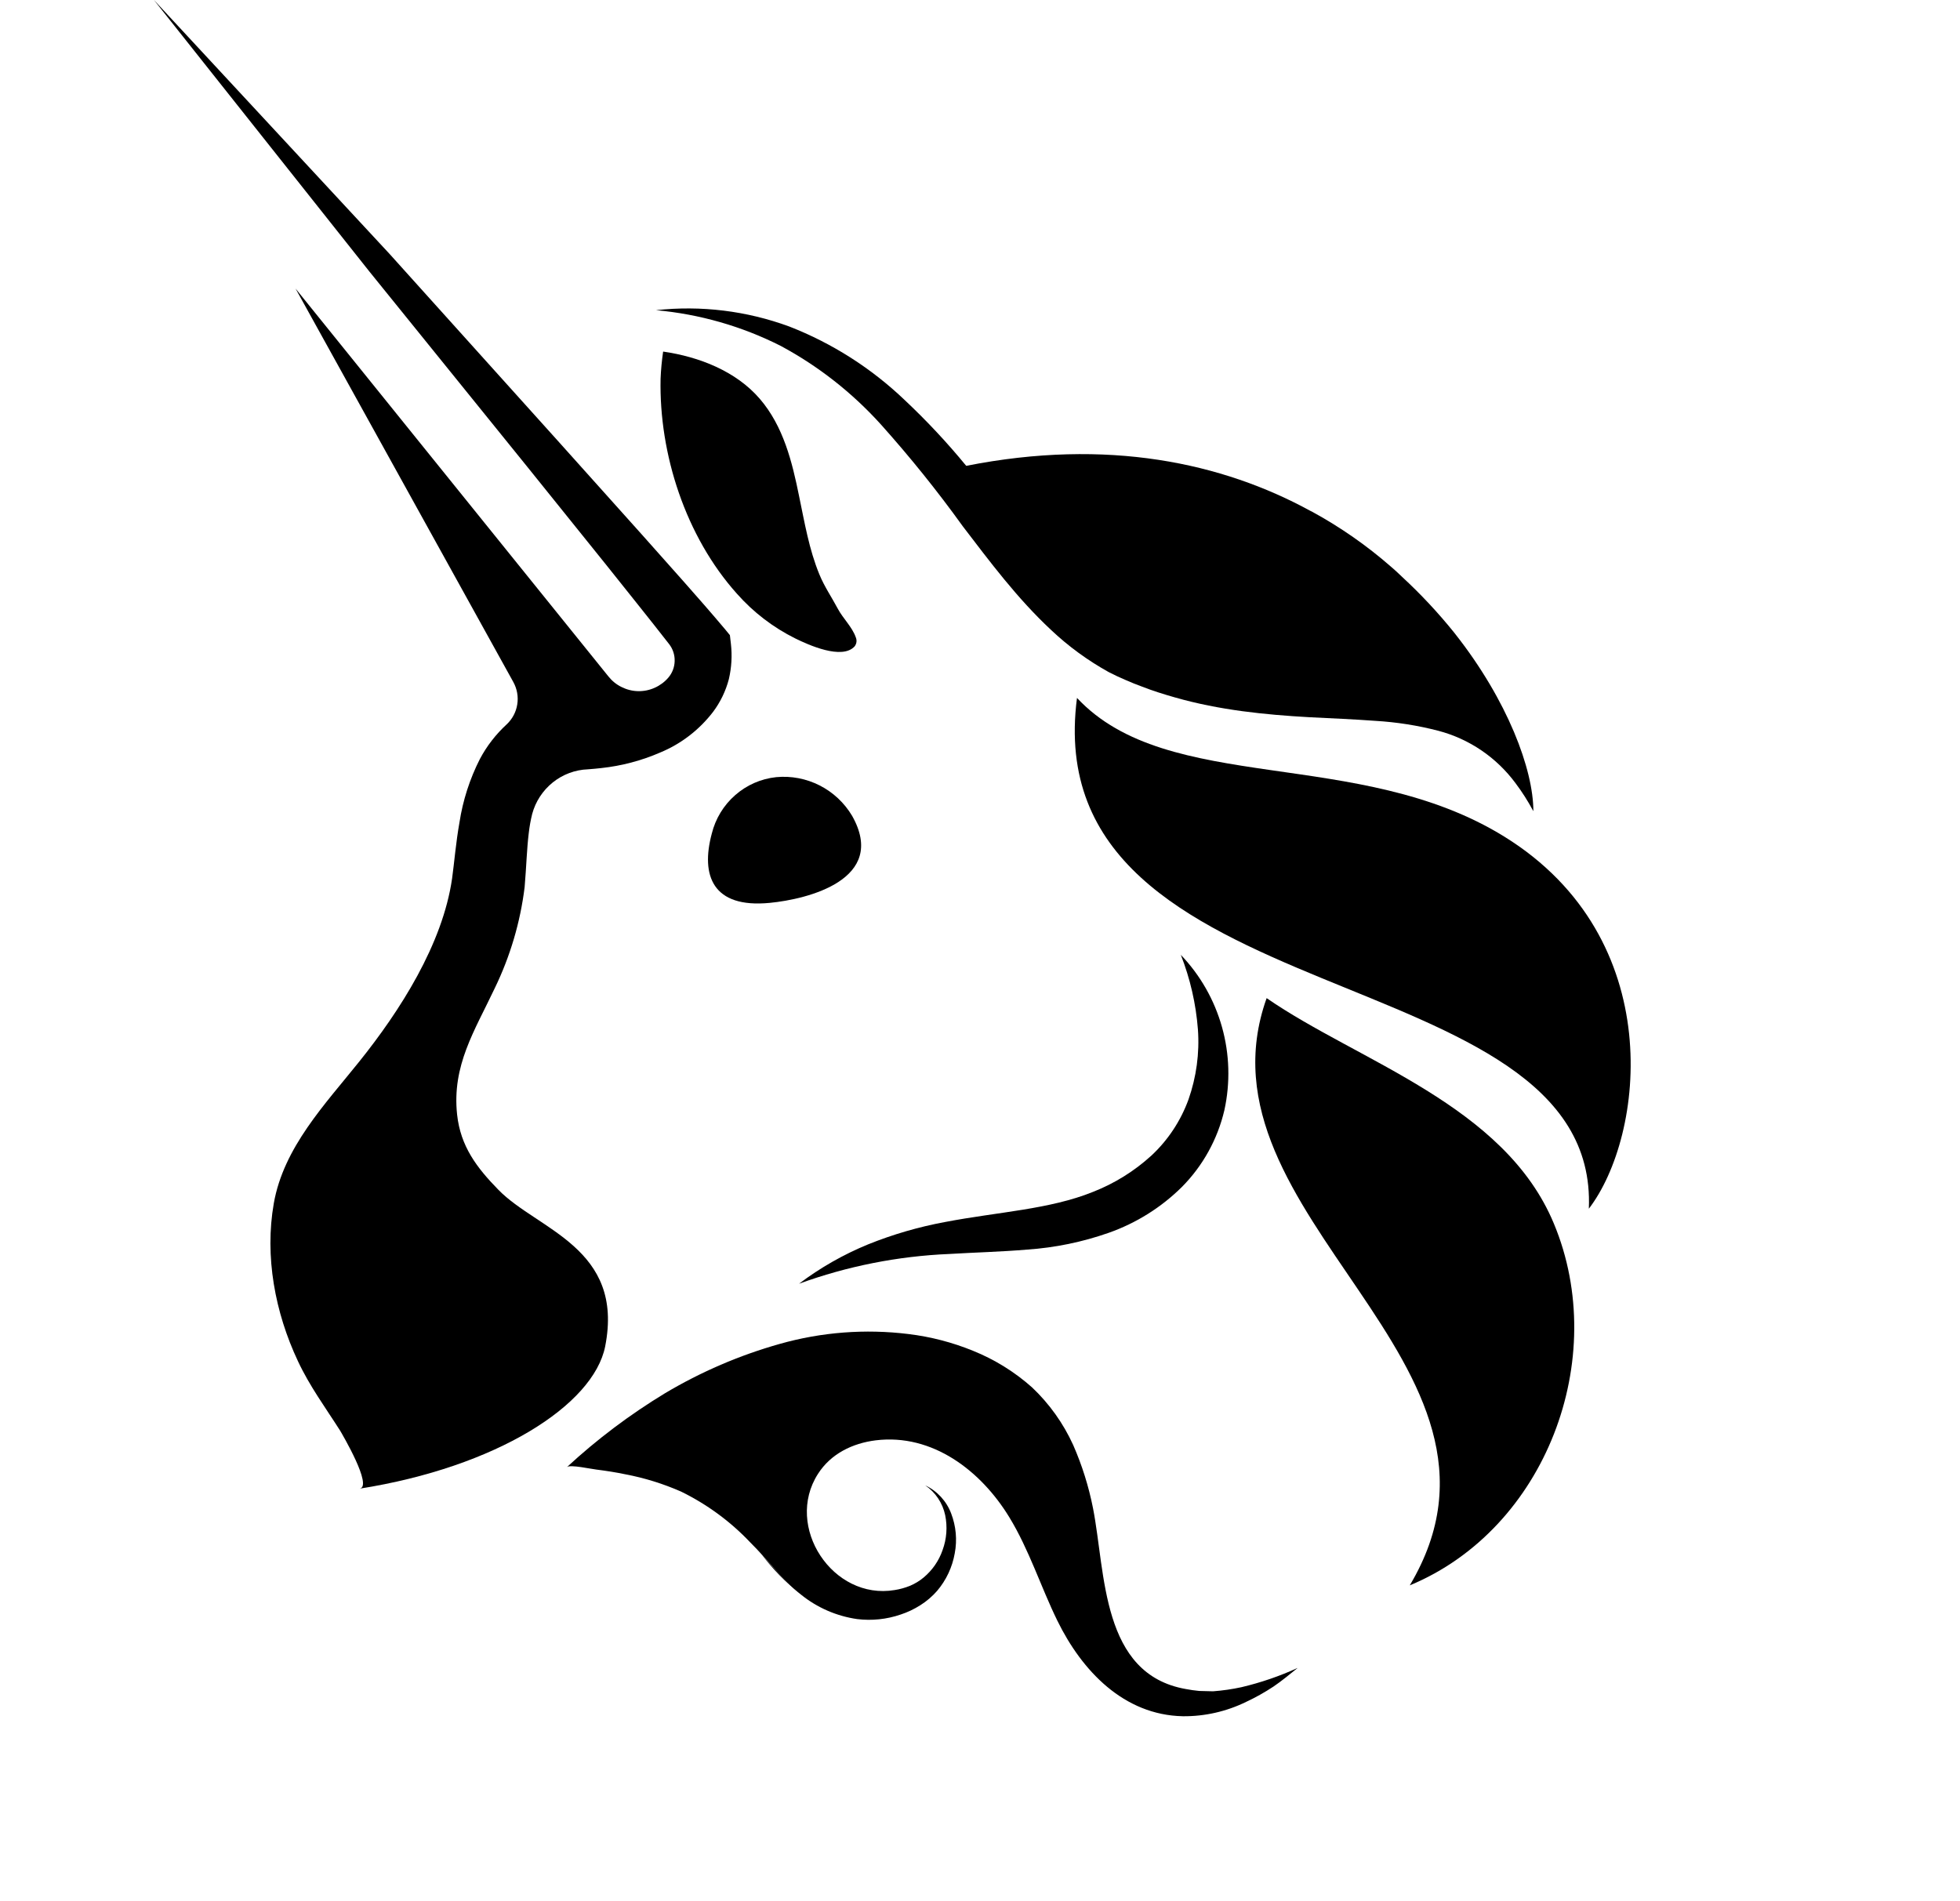
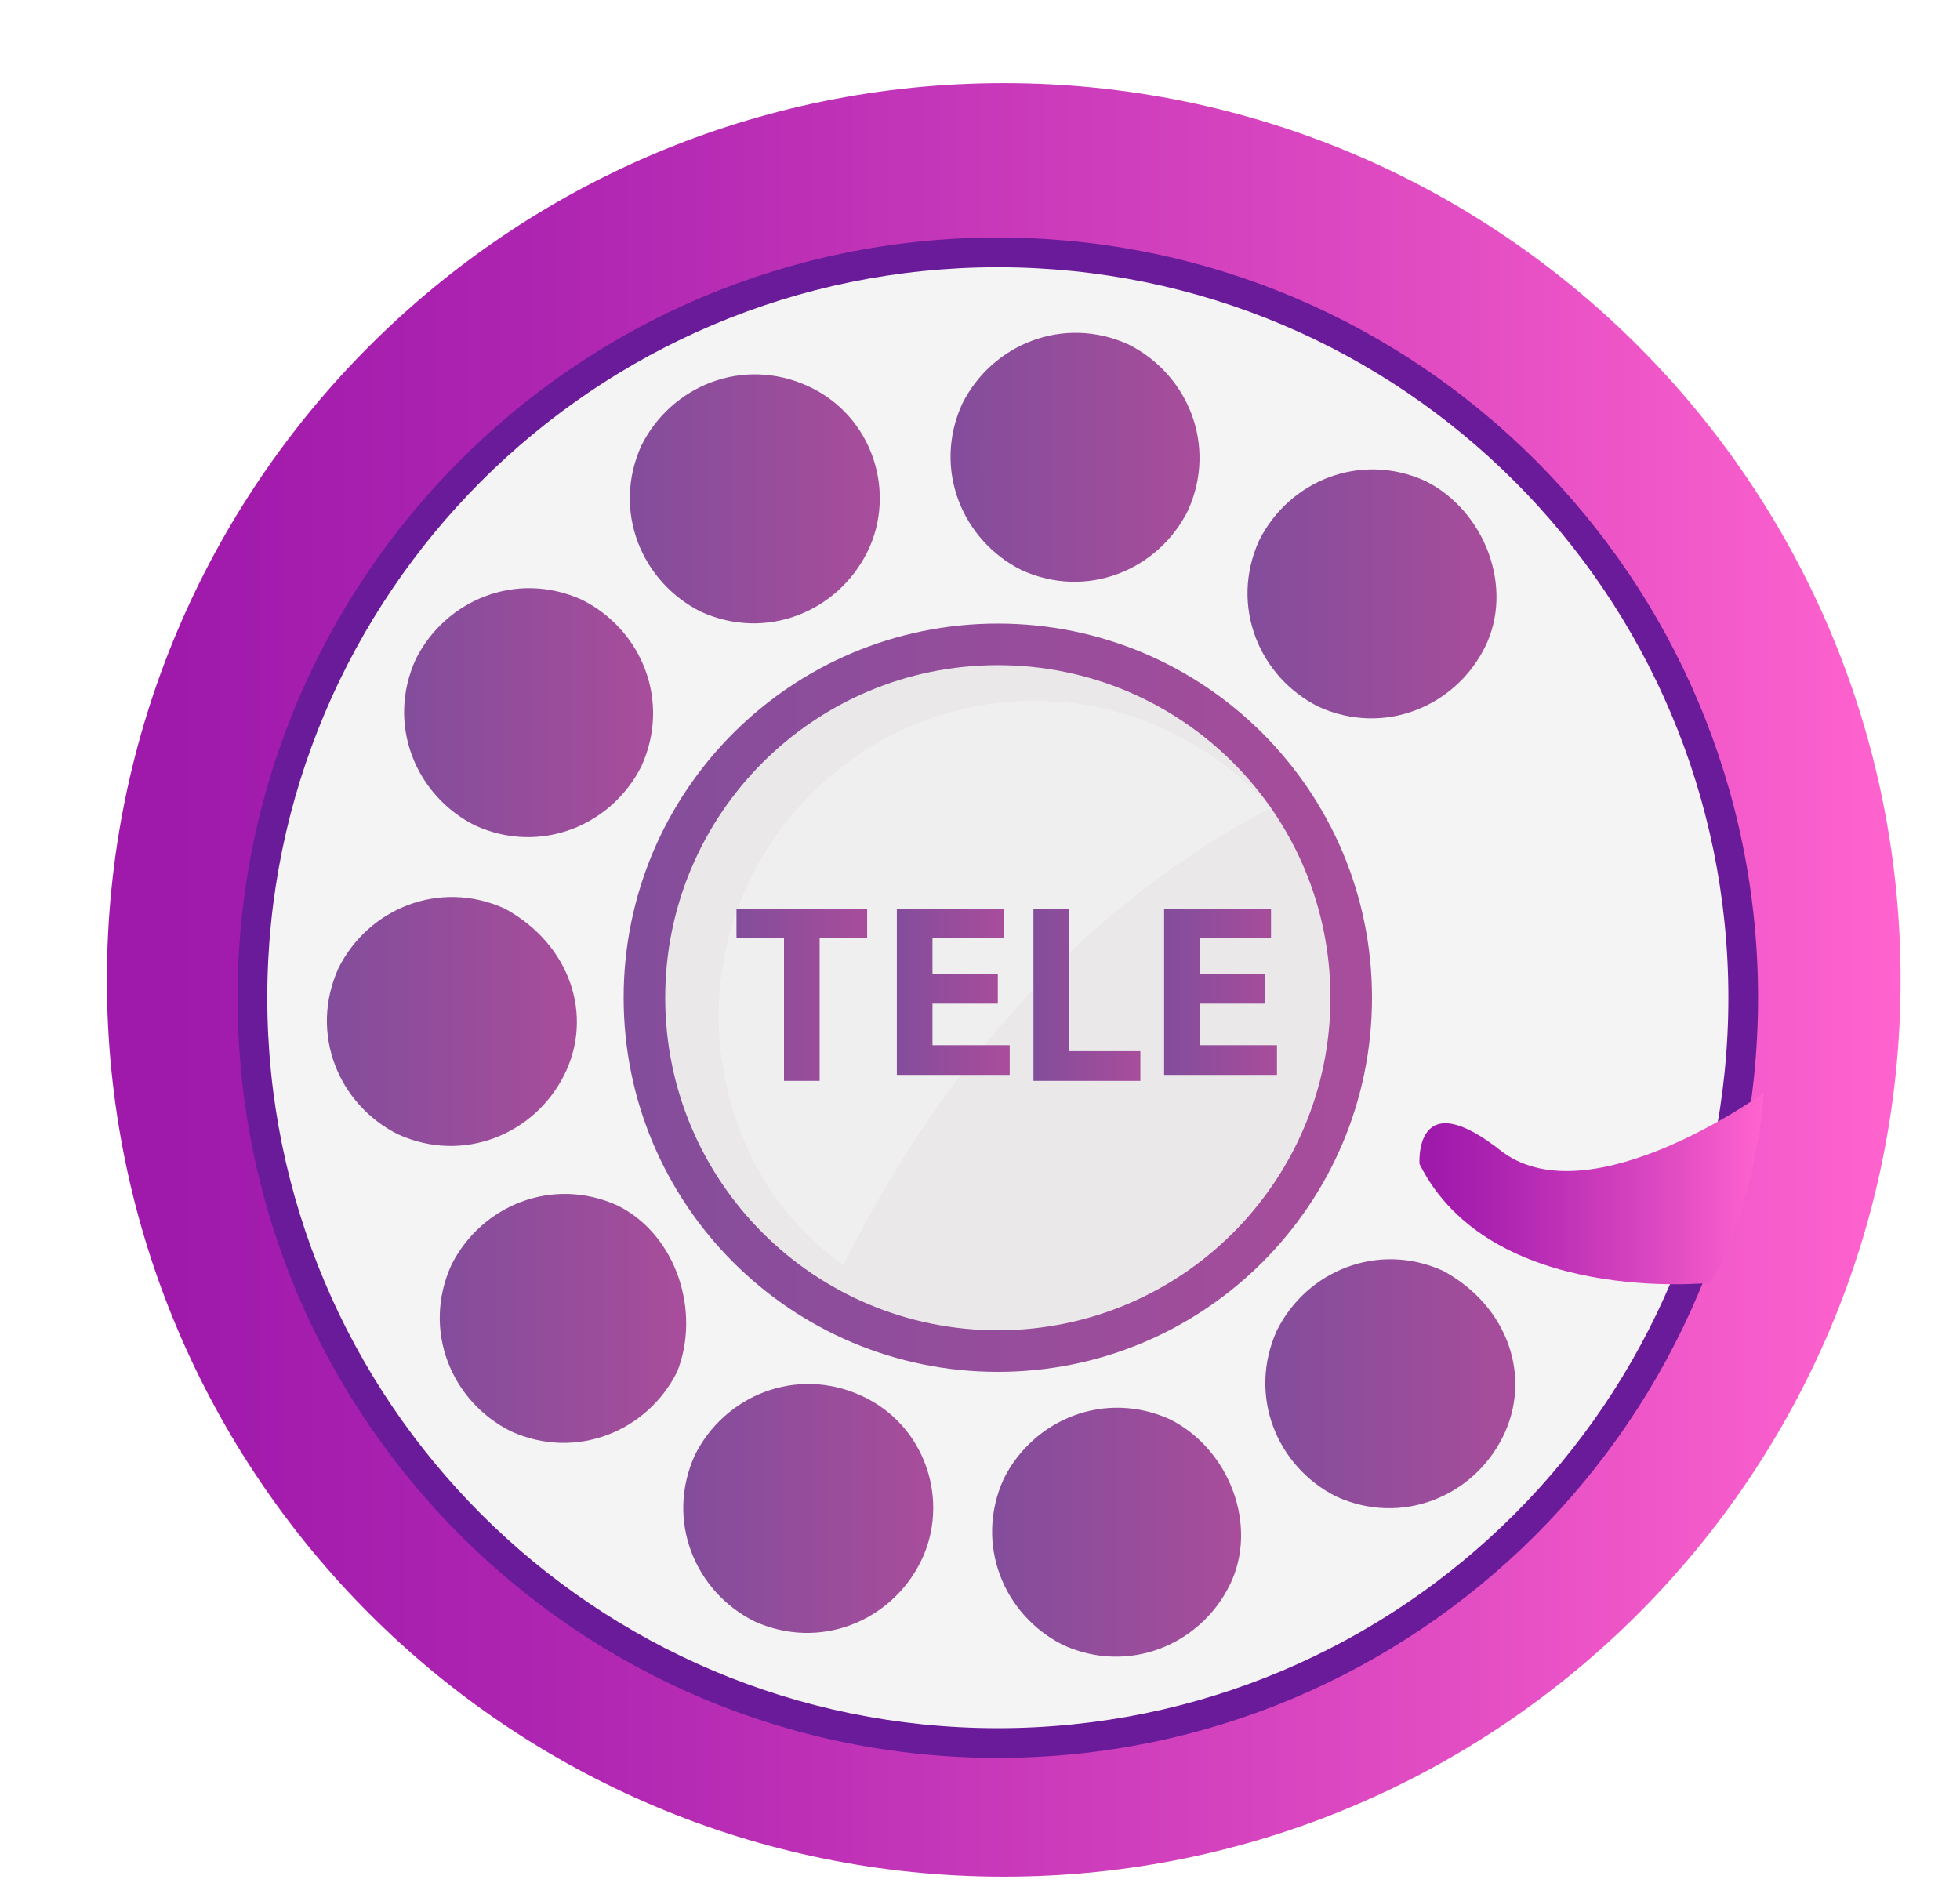
- <svg xmlns="http://www.w3.org/2000/svg" width="33" height="32" viewBox="0 0 33 32" fill="none">
-   <path d="M14.346 13.736C14.953 14.809 13.596 15.142 12.96 15.203C11.995 15.297 11.796 14.739 11.984 14.037C12.046 13.786 12.183 13.56 12.377 13.39C12.571 13.219 12.812 13.113 13.069 13.086C13.321 13.062 13.575 13.111 13.801 13.226C14.027 13.341 14.216 13.518 14.346 13.736Z" fill="black" />
-   <path d="M18.133 11.752C17.428 17.169 26.932 16.042 26.751 20.353C27.689 19.129 28.092 15.802 25.332 14.09C22.873 12.564 19.669 13.399 18.133 11.752Z" fill="black" />
-   <path d="M23.607 9.71C23.546 9.652 23.482 9.596 23.42 9.539C23.483 9.597 23.546 9.657 23.607 9.71Z" fill="black" />
-   <path d="M25.817 13.658L25.811 13.649C25.725 13.489 25.628 13.336 25.519 13.191C25.198 12.755 24.738 12.442 24.216 12.305C23.869 12.215 23.514 12.159 23.155 12.138C22.792 12.111 22.422 12.096 22.048 12.077C21.298 12.035 20.53 11.958 19.78 11.743C19.593 11.69 19.405 11.631 19.224 11.56C19.131 11.527 19.043 11.49 18.951 11.45C18.858 11.411 18.763 11.366 18.669 11.318C18.317 11.123 17.99 10.885 17.697 10.608C17.12 10.069 16.666 9.457 16.211 8.863C15.783 8.268 15.323 7.696 14.833 7.149C14.35 6.614 13.78 6.166 13.146 5.825C12.49 5.493 11.777 5.289 11.045 5.223C11.804 5.14 12.572 5.234 13.289 5.498C14.013 5.78 14.674 6.202 15.236 6.74C15.603 7.085 15.948 7.454 16.268 7.844C18.649 7.373 20.58 7.792 22.064 8.603L22.098 8.62C22.57 8.878 23.013 9.187 23.418 9.541C23.482 9.598 23.546 9.654 23.605 9.712C23.921 10.004 24.215 10.318 24.485 10.654L24.506 10.681C25.383 11.796 25.816 12.955 25.817 13.658Z" fill="black" />
-   <path d="M25.816 13.658L25.811 13.646L25.816 13.658Z" fill="black" />
-   <path d="M11.165 5.92C11.773 6.008 12.393 6.251 12.792 6.715C13.191 7.178 13.338 7.781 13.454 8.354C13.547 8.799 13.622 9.252 13.796 9.673C13.88 9.878 14.004 10.058 14.107 10.252C14.193 10.413 14.348 10.558 14.408 10.73C14.419 10.755 14.423 10.782 14.42 10.809C14.417 10.836 14.406 10.861 14.39 10.883C14.178 11.118 13.607 10.857 13.391 10.751C13.018 10.566 12.684 10.31 12.408 9.998C11.542 9.032 11.095 7.643 11.122 6.379C11.128 6.225 11.143 6.072 11.165 5.92Z" fill="black" />
-   <path d="M21.326 16.807C20.014 20.486 25.966 22.954 23.736 26.695C26.025 25.746 27.111 22.878 26.162 20.603C25.331 18.605 22.875 17.877 21.326 16.807Z" fill="black" />
-   <path d="M13.453 21.616C13.811 21.346 14.202 21.123 14.617 20.953C15.036 20.784 15.471 20.658 15.916 20.576C16.798 20.407 17.671 20.366 18.404 20.069C18.766 19.927 19.099 19.72 19.387 19.457C19.666 19.197 19.879 18.874 20.01 18.515C20.143 18.137 20.198 17.734 20.169 17.334C20.136 16.903 20.039 16.48 19.881 16.078C20.208 16.419 20.446 16.837 20.574 17.293C20.702 17.748 20.716 18.229 20.615 18.692C20.501 19.181 20.253 19.63 19.9 19.986C19.551 20.332 19.129 20.596 18.666 20.759C18.225 20.914 17.764 21.009 17.297 21.041C16.847 21.079 16.412 21.089 15.984 21.115C15.12 21.151 14.266 21.32 13.453 21.616Z" fill="black" />
-   <path d="M21.849 28.085C21.717 28.19 21.585 28.302 21.44 28.4C21.293 28.497 21.14 28.583 20.981 28.657C20.65 28.819 20.286 28.902 19.918 28.899C18.921 28.88 18.216 28.134 17.803 27.291C17.522 26.717 17.328 26.096 16.994 25.549C16.517 24.766 15.7 24.136 14.744 24.253C14.354 24.302 13.989 24.478 13.772 24.818C13.202 25.706 14.02 26.95 15.064 26.774C15.153 26.76 15.239 26.736 15.323 26.702C15.405 26.667 15.483 26.62 15.552 26.562C15.698 26.44 15.808 26.281 15.87 26.101C15.939 25.913 15.954 25.71 15.914 25.514C15.871 25.309 15.751 25.129 15.579 25.012C15.779 25.106 15.935 25.275 16.014 25.483C16.096 25.697 16.118 25.929 16.075 26.154C16.034 26.389 15.931 26.608 15.777 26.789C15.695 26.882 15.601 26.963 15.496 27.029C15.392 27.095 15.281 27.148 15.165 27.186C14.93 27.267 14.679 27.293 14.432 27.263C14.085 27.213 13.758 27.071 13.485 26.85C13.163 26.594 12.923 26.259 12.631 25.971C12.297 25.618 11.902 25.329 11.467 25.116C11.166 24.984 10.852 24.886 10.529 24.825C10.367 24.791 10.203 24.766 10.039 24.745C9.964 24.738 9.596 24.656 9.545 24.704C10.052 24.235 10.605 23.819 11.195 23.461C11.801 23.1 12.451 22.82 13.13 22.629C13.833 22.43 14.569 22.374 15.294 22.463C15.668 22.508 16.034 22.603 16.382 22.745C16.747 22.892 17.084 23.101 17.378 23.363C17.668 23.638 17.903 23.967 18.069 24.332C18.219 24.674 18.331 25.031 18.403 25.397C18.617 26.492 18.538 28.19 19.966 28.441C20.04 28.455 20.115 28.466 20.191 28.473L20.424 28.479C20.585 28.467 20.744 28.444 20.901 28.41C21.227 28.333 21.545 28.224 21.849 28.085Z" fill="black" />
-   <path d="M13.553 26.891L13.516 26.861L13.553 26.891Z" fill="black" />
-   <path d="M12.272 11.434C12.22 11.634 12.129 11.823 12.005 11.988C11.773 12.29 11.467 12.526 11.116 12.671C10.801 12.808 10.467 12.896 10.125 12.933C10.051 12.942 9.974 12.948 9.9 12.954C9.684 12.962 9.476 13.039 9.307 13.175C9.138 13.311 9.016 13.497 8.96 13.707C8.934 13.812 8.915 13.918 8.903 14.024C8.869 14.301 8.863 14.589 8.833 14.938C8.76 15.531 8.589 16.107 8.328 16.644C7.989 17.362 7.608 17.94 7.696 18.767C7.754 19.304 8.028 19.663 8.392 20.035C9.048 20.709 10.517 21.01 10.189 22.672C9.991 23.663 8.354 24.704 6.054 25.067C6.283 25.032 5.76 24.148 5.728 24.092C5.481 23.704 5.211 23.338 5.015 22.917C4.631 22.101 4.453 21.156 4.61 20.262C4.776 19.32 5.47 18.598 6.046 17.879C6.733 17.023 7.453 15.901 7.612 14.79C7.649 14.521 7.676 14.184 7.736 13.848C7.793 13.477 7.909 13.117 8.079 12.782C8.195 12.563 8.348 12.365 8.531 12.197C8.626 12.108 8.689 11.99 8.709 11.861C8.73 11.732 8.706 11.6 8.643 11.485L4.976 4.859L10.243 11.389C10.303 11.465 10.379 11.527 10.466 11.569C10.552 11.612 10.646 11.636 10.743 11.638C10.839 11.64 10.934 11.621 11.023 11.581C11.111 11.542 11.189 11.484 11.252 11.411C11.319 11.333 11.357 11.234 11.359 11.131C11.362 11.028 11.329 10.927 11.266 10.846C10.922 10.404 10.558 9.954 10.206 9.511L8.88 7.863L6.22 4.573L2.592 0L6.561 4.278L9.393 7.424L10.806 9C11.275 9.53 11.743 10.044 12.212 10.601L12.289 10.695L12.306 10.841C12.329 11.039 12.317 11.24 12.272 11.434Z" fill="black" />
-   <path d="M13.486 26.847C13.231 26.649 13.005 26.417 12.812 26.158C13.019 26.405 13.244 26.635 13.486 26.847Z" fill="black" />
+ <svg xmlns="http://www.w3.org/2000/svg" version="1.1" id="Layer_1" x="0px" y="0px" viewBox="0 0 33 32" style="enable-background:new 0 0 33 32;" xml:space="preserve">
+   <g id="Layer_2_2_">
+     <g>
+       <g>
+         <g>
+           <linearGradient id="SVGID_1_" gradientUnits="userSpaceOnUse" x1="1.808" y1="16.492" x2="32.04" y2="16.492">
+             <stop offset="3.535350e-02" style="stop-color:#9F19AB" />
+             <stop offset="0.244" style="stop-color:#AE25B1" />
+             <stop offset="0.645" style="stop-color:#D744BF" />
+             <stop offset="1" style="stop-color:#FF63CE" />
+           </linearGradient>
+           <circle style="fill:url(#SVGID_1_);" cx="16.9" cy="16.5" r="15.1" />
+           <g style="display:none;">
+             <path style="display:inline;fill:#991135;" d="M29.3-0.7C23.7-3,16.4-2.8,16.4-2.8S9.1-3,3.5-0.7c0,0-3.8,1.5-3.6,4.7h0       c0.7-0.6,2.3-1.1,4.2-1.3C6.2,2.4,8,2.6,8.7,3.1h0c0,0-0.3-3.1,7.7-3c8-0.1,7.7,3,7.7,3h0c0.7-0.5,2.5-0.6,4.6-0.4       c1.9,0.2,3.6,0.8,4.2,1.3h0C33.1,0.8,29.3-0.7,29.3-0.7z" />
+           </g>
+           <g>
+             <g>
+               <ellipse style="fill:#6A1B9A;" cx="16.8" cy="16.8" rx="12.8" ry="12.8" />
+             </g>
+           </g>
+           <g>
+             <g>
+               <ellipse style="fill:#F4F4F4;" cx="16.8" cy="16.8" rx="12.3" ry="12.3" />
+             </g>
+             <g>
+               <g>
+                 <linearGradient id="SVGID_2_" gradientUnits="userSpaceOnUse" x1="21.051" y1="10.026" x2="25.207" y2="10.026">
+                   <stop offset="0" style="stop-color:#834D9B" />
+                   <stop offset="1" style="stop-color:#A84D9B" />
+                 </linearGradient>
+                 <path style="fill:url(#SVGID_2_);" d="M25,10.9c-0.5,1-1.7,1.5-2.8,1c-1-0.5-1.5-1.7-1-2.8c0.5-1,1.7-1.5,2.8-1         C25,8.6,25.5,9.9,25,10.9z" />
+               </g>
+               <g>
+                 <linearGradient id="SVGID_3_" gradientUnits="userSpaceOnUse" x1="16.041" y1="7.681" x2="20.196" y2="7.681">
+                   <stop offset="0" style="stop-color:#834D9B" />
+                   <stop offset="1" style="stop-color:#A84D9B" />
+                 </linearGradient>
+                 <path style="fill:url(#SVGID_3_);" d="M20,8.6c-0.5,1-1.7,1.5-2.8,1c-1-0.5-1.5-1.7-1-2.8c0.5-1,1.7-1.5,2.8-1         C20,6.3,20.5,7.5,20,8.6z" />
+               </g>
+               <g>
+                 <linearGradient id="SVGID_4_" gradientUnits="userSpaceOnUse" x1="10.656" y1="8.438" x2="14.81" y2="8.438">
+                   <stop offset="0" style="stop-color:#834D9B" />
+                   <stop offset="1" style="stop-color:#A84D9B" />
+                 </linearGradient>
+                 <path style="fill:url(#SVGID_4_);" d="M14.6,9.3c-0.5,1-1.7,1.5-2.8,1c-1-0.5-1.5-1.7-1-2.8c0.5-1,1.7-1.5,2.8-1         S15.1,8.3,14.6,9.3z" />
+               </g>
+               <g>
+                 <linearGradient id="SVGID_5_" gradientUnits="userSpaceOnUse" x1="6.845" y1="11.977" x2="11.001" y2="11.977">
+                   <stop offset="0" style="stop-color:#834D9B" />
+                   <stop offset="1" style="stop-color:#A84D9B" />
+                 </linearGradient>
+                 <path style="fill:url(#SVGID_5_);" d="M10.8,12.9c-0.5,1-1.7,1.5-2.8,1c-1-0.5-1.5-1.7-1-2.8c0.5-1,1.7-1.5,2.8-1         C10.8,10.6,11.3,11.8,10.8,12.9z" />
+               </g>
+               <g>
+                 <linearGradient id="SVGID_6_" gradientUnits="userSpaceOnUse" x1="5.571" y1="17.259" x2="9.726" y2="17.259">
+                   <stop offset="0" style="stop-color:#834D9B" />
+                   <stop offset="1" style="stop-color:#A84D9B" />
+                 </linearGradient>
+                 <path style="fill:url(#SVGID_6_);" d="M9.5,18.1c-0.5,1-1.7,1.5-2.8,1c-1-0.5-1.5-1.7-1-2.8c0.5-1,1.7-1.5,2.8-1         C9.6,15.9,10,17.1,9.5,18.1z" />
+               </g>
+               <g>
+                 <linearGradient id="SVGID_7_" gradientUnits="userSpaceOnUse" x1="7.392" y1="22.221" x2="11.548" y2="22.221">
+                   <stop offset="0" style="stop-color:#834D9B" />
+                   <stop offset="1" style="stop-color:#A84D9B" />
+                 </linearGradient>
+                 <path style="fill:url(#SVGID_7_);" d="M11.4,23.1c-0.5,1-1.7,1.5-2.8,1c-1-0.5-1.5-1.7-1-2.8c0.5-1,1.7-1.5,2.8-1         C11.4,20.8,11.8,22.1,11.4,23.1z" />
+               </g>
+               <g>
+                 <linearGradient id="SVGID_8_" gradientUnits="userSpaceOnUse" x1="11.555" y1="25.422" x2="15.711" y2="25.422">
+                   <stop offset="0" style="stop-color:#834D9B" />
+                   <stop offset="1" style="stop-color:#A84D9B" />
+                 </linearGradient>
+                 <path style="fill:url(#SVGID_8_);" d="M15.5,26.3c-0.5,1-1.7,1.5-2.8,1c-1-0.5-1.5-1.7-1-2.8c0.5-1,1.7-1.5,2.8-1         C15.6,24,16,25.3,15.5,26.3z" />
+               </g>
+               <g>
+                 <linearGradient id="SVGID_9_" gradientUnits="userSpaceOnUse" x1="16.734" y1="25.822" x2="20.889" y2="25.822">
+                   <stop offset="0" style="stop-color:#834D9B" />
+                   <stop offset="1" style="stop-color:#A84D9B" />
+                 </linearGradient>
+                 <path style="fill:url(#SVGID_9_);" d="M20.7,26.7c-0.5,1-1.7,1.5-2.8,1c-1-0.5-1.5-1.7-1-2.8c0.5-1,1.7-1.5,2.8-1         C20.7,24.4,21.2,25.7,20.7,26.7z" />
+               </g>
+               <g>
+                 <linearGradient id="SVGID_10_" gradientUnits="userSpaceOnUse" x1="21.364" y1="23.357" x2="25.52" y2="23.357">
+                   <stop offset="0" style="stop-color:#834D9B" />
+                   <stop offset="1" style="stop-color:#A84D9B" />
+                 </linearGradient>
+                 <path style="fill:url(#SVGID_10_);" d="M25.3,24.2c-0.5,1-1.7,1.5-2.8,1c-1-0.5-1.5-1.7-1-2.8c0.5-1,1.7-1.5,2.8-1         C25.4,22,25.8,23.2,25.3,24.2z" />
+               </g>
+             </g>
+             <g>
+               <linearGradient id="SVGID_11_" gradientUnits="userSpaceOnUse" x1="23.922" y1="19.998" x2="29.666" y2="19.998">
+                 <stop offset="3.535350e-02" style="stop-color:#9F19AB" />
+                 <stop offset="0.244" style="stop-color:#AE25B1" />
+                 <stop offset="0.645" style="stop-color:#D744BF" />
+                 <stop offset="1" style="stop-color:#FF63CE" />
+               </linearGradient>
+               <path style="fill:url(#SVGID_11_);" d="M29.7,18.4c0,0-0.1,1.8-0.9,3.2c0,0-3.7,0.4-4.9-2c0,0-0.1-1.4,1.4-0.2        C26.8,20.5,29.7,18.4,29.7,18.4z" />
+             </g>
+             <g>
+               <linearGradient id="SVGID_12_" gradientUnits="userSpaceOnUse" x1="10.523" y1="16.752" x2="23.13" y2="16.752">
+                 <stop offset="0" style="stop-color:#834D9B" />
+                 <stop offset="1" style="stop-color:#A84D9B" />
+               </linearGradient>
+               <ellipse style="fill:url(#SVGID_12_);" cx="16.8" cy="16.8" rx="6.3" ry="6.3" />
+             </g>
+             <g>
+               <ellipse style="fill:#EAE8E9;" cx="16.8" cy="16.8" rx="5.6" ry="5.6" />
+             </g>
+           </g>
+           <g style="display:none;">
+             <path style="display:inline;fill:#991135;" d="M22-2.8c-0.5,0-0.9-0.1-1.6,2.4c-0.7,2.5-7.3,2.5-8,0s-1.1-2.4-1.6-2.4       c-0.5,0-1.5,2.3-0.6,4.3c0.5,1.2,1.1,1.7,1.5,1.9c0.3,0.1,0.4,0.4,0.4,0.7v0.1h4.3h4.3V4.1c0-0.3,0.2-0.6,0.4-0.7       c0.4-0.2,0.9-0.7,1.5-1.9C23.5-0.5,22.5-2.8,22-2.8z" />
+           </g>
+           <g style="display:none;">
+             <path style="display:inline;fill:#991135;" d="M9.2,5.4c0.1,0.7-2,1.6-4.6,1.9s-4.8,0-4.9-0.8c-0.1-0.7,2-1.6,4.6-1.9       S9.1,4.7,9.2,5.4z" />
+           </g>
+           <g style="display:none;">
+             <path style="display:inline;fill:#991135;" d="M4.3,4.7c2.6-0.3,4.8,0,4.9,0.8L9,3.4C8.9,2.7,6.7,2.4,4.1,2.7       C1.5,3-0.5,3.9-0.4,4.6l0.2,2C-0.3,5.8,1.7,5,4.3,4.7z" />
+           </g>
+           <g style="display:none;">
+             <path style="display:inline;fill:#991135;" d="M23.5,5.4c-0.1,0.7,2,1.6,4.6,1.9s4.8,0,4.9-0.8c0.1-0.7-2-1.6-4.6-1.9       S23.6,4.7,23.5,5.4z" />
+           </g>
+           <g style="display:none;">
+             <path style="display:inline;fill:#991135;" d="M28.4,4.7c-2.6-0.3-4.8,0-4.9,0.8l0.2-2c0.1-0.7,2.3-1.1,4.9-0.8       s4.7,1.2,4.6,1.9l-0.2,2C33.1,5.8,31,5,28.4,4.7z" />
+           </g>
+           <g style="display:none;">
+             <g style="display:inline;">
+               <g>
+                 <path style="fill:#991135;" d="M26.6,5c0.6,0,1.2,0,1.8,0.1c2.7,0.3,4.1,1.1,4.2,1.4C32.4,6.7,31.7,7,30,7         c-0.6,0-1.2,0-1.8-0.1c-2.7-0.3-4.1-1.1-4.2-1.4C24.1,5.3,24.9,5,26.6,5L26.6,5z M26.6,4.5c-1.7,0-2.9,0.3-3,0.9         c-0.1,0.7,2,1.6,4.6,1.9c0.7,0.1,1.3,0.1,1.9,0.1c1.7,0,2.9-0.3,3-0.9c0.1-0.7-2-1.6-4.6-1.9C27.8,4.6,27.1,4.5,26.6,4.5         L26.6,4.5z" />
+               </g>
+             </g>
+           </g>
+           <g style="display:none;">
+             <g style="display:inline;">
+               <g>
+                 <path style="fill:#991135;" d="M6.2,5c1.7,0,2.4,0.3,2.6,0.5C8.7,5.8,7.3,6.6,4.6,6.9C4,7,3.4,7,2.8,7C1.1,7,0.3,6.7,0.2,6.5         c0.1-0.3,1.4-1.1,4.2-1.4C5,5,5.6,5,6.2,5L6.2,5z M6.2,4.5c-0.6,0-1.2,0-1.9,0.1C1.7,5-0.3,5.8-0.2,6.6         c0.1,0.5,1.3,0.9,3,0.9c0.6,0,1.2,0,1.9-0.1C7.3,7,9.3,6.2,9.2,5.4C9.2,4.9,7.9,4.5,6.2,4.5L6.2,4.5z" />
+               </g>
+             </g>
+           </g>
+           <g style="display:none;">
+             <path style="display:inline;fill:#989FA8;" d="M11.3-1.9c0,0,0-0.5-0.3-0.5c-0.3,0-0.6,0-0.7,1c-0.1,0.9-0.2,2.4,0.5,3.5       c0.7,1.1,1.4,1.3,1.7,1.2c0.3-0.1-0.7-1.3-0.9-2.3C11.3,0,11.3-1.9,11.3-1.9z" />
+           </g>
+           <g style="display:none;">
+             <path style="display:inline;fill:#989FA8;" d="M20.9-1c0,0-0.2,2.5-2.9,2.5c-2.6,0-1.6,0.5-1.2,0.7c0.4,0.1,2.9,0.6,4-0.5       s0.9-3.4,0.8-3.6C21.6-2.1,21.1-2.1,20.9-1z" />
+           </g>
+           <g style="display:none;">
+             <path style="display:inline;fill:#989FA8;" d="M7.2,2.6C6.4,2.5,5.3,2.5,4.1,2.7C1.5,3-0.5,3.9-0.4,4.6l0.2,2       c0-0.4,0.5-0.8,1.4-1.2C2.7,4.1,5.4,3.2,7.2,2.6z" />
+           </g>
+           <g style="display:none;">
+             <path style="display:inline;fill:#AA224C;" d="M4.4,5.1C1.7,5.4,0.3,6.2,0.2,6.5C0.3,6.7,1.1,7,2.8,7c0,0,0.1,0,0.1,0       C3,6.1,4.1,5.4,5.1,5C4.9,5.1,4.6,5.1,4.4,5.1z" />
+           </g>
+           <g style="display:none;">
+             <path style="display:inline;fill:#AA224C;" d="M28.4,5.1C27.7,5,27.1,5,26.6,5c-1.7,0-2.4,0.3-2.6,0.5c0.1,0.2,1.1,0.9,3.1,1.2       c1-0.5,2.7-0.8,4.2-0.9C30.6,5.5,29.6,5.3,28.4,5.1z" />
+           </g>
+           <g style="display:none;">
+             <path style="display:inline;fill:#989FA8;" d="M28.6,2.7c-2.6-0.3-4.8,0-4.9,0.8l-0.2,2c0.1-0.7,1.9-1,4.2-0.8       c0.7-0.8,1.7-1.3,2.7-1.6C29.9,2.9,29.3,2.8,28.6,2.7z" />
+           </g>
+           <g style="display:none;">
+             <path style="display:inline;fill:#989FA8;" d="M12.7,8.1c0,0-2.5,1.3-2.7,3.2c-0.1,2,0.4-0.9,3.4-1.8c2.8-0.9,4.2-0.2,4.7-0.2       C18.5,9.4,16.4,6.6,12.7,8.1z" />
+           </g>
+           <g style="display:none;">
+             <path style="display:inline;fill:#989FA8;" d="M20.3,25.2c-2,0.5,2.6,0.9,4,0c1.3-0.8,1.1-5.7,0.9-6.5       C24.8,18,23,24.5,20.3,25.2z" />
+           </g>
+           <g style="display:none;">
+             <path style="display:inline;fill:#989FA8;" d="M9-1.6c0,0-4.9,0.9-6.3,2S1.4,1.6,2,1.6c0.6,0,3-0.1,4.8-1.4S10.2-1.9,9-1.6z" />
+           </g>
+           <g style="display:none;">
+             <path style="display:inline;fill:#989FA8;" d="M27.7-0.7c0,0-2.4-0.9-3.3-1.1c-1-0.2-0.5,1.2-0.5,1.9s2.3,0.8,3.8,0.9       s2.4,0.8,2.6,0.2C30.4,0.8,28.5-0.3,27.7-0.7z" />
+           </g>
+         </g>
+         <path style="fill:#EFEFEF;" d="M21.4,13.6c-1-1.1-2.4-1.8-4-1.8c-2.9,0-5.3,2.4-5.3,5.3c0,1.7,0.8,3.3,2.1,4.2     C16.2,17.3,18.9,14.9,21.4,13.6z" />
+       </g>
+     </g>
+   </g>
+   <g>
+     <linearGradient id="SVGID_13_" gradientUnits="userSpaceOnUse" x1="12.391" y1="16.716" x2="14.637" y2="16.716">
+       <stop offset="0" style="stop-color:#834D9B" />
+       <stop offset="1" style="stop-color:#A84D9B" />
+     </linearGradient>
+     <path style="fill:url(#SVGID_13_);" d="M13.2,18.2v-2.4h-0.8v-0.5h2.2v0.5h-0.8v2.4H13.2z" />
+     <linearGradient id="SVGID_14_" gradientUnits="userSpaceOnUse" x1="15.071" y1="16.716" x2="16.933" y2="16.716">
+       <stop offset="0" style="stop-color:#834D9B" />
+       <stop offset="1" style="stop-color:#A84D9B" />
+     </linearGradient>
+     <path style="fill:url(#SVGID_14_);" d="M15.1,18.2v-2.9h1.8v0.5h-1.2v0.6h1.1v0.5h-1.1v0.7h1.3v0.5H15.1z" />
+     <linearGradient id="SVGID_15_" gradientUnits="userSpaceOnUse" x1="17.42" y1="16.716" x2="19.217" y2="16.716">
+       <stop offset="0" style="stop-color:#834D9B" />
+       <stop offset="1" style="stop-color:#A84D9B" />
+     </linearGradient>
+     <path style="fill:url(#SVGID_15_);" d="M17.4,18.2v-2.9H18v2.4h1.2v0.5H17.4z" />
+     <linearGradient id="SVGID_16_" gradientUnits="userSpaceOnUse" x1="19.647" y1="16.716" x2="21.509" y2="16.716">
+       <stop offset="0" style="stop-color:#834D9B" />
+       <stop offset="1" style="stop-color:#A84D9B" />
+     </linearGradient>
+     <path style="fill:url(#SVGID_16_);" d="M19.6,18.2v-2.9h1.8v0.5h-1.2v0.6h1.1v0.5h-1.1v0.7h1.3v0.5H19.6z" />
+   </g>
</svg>
